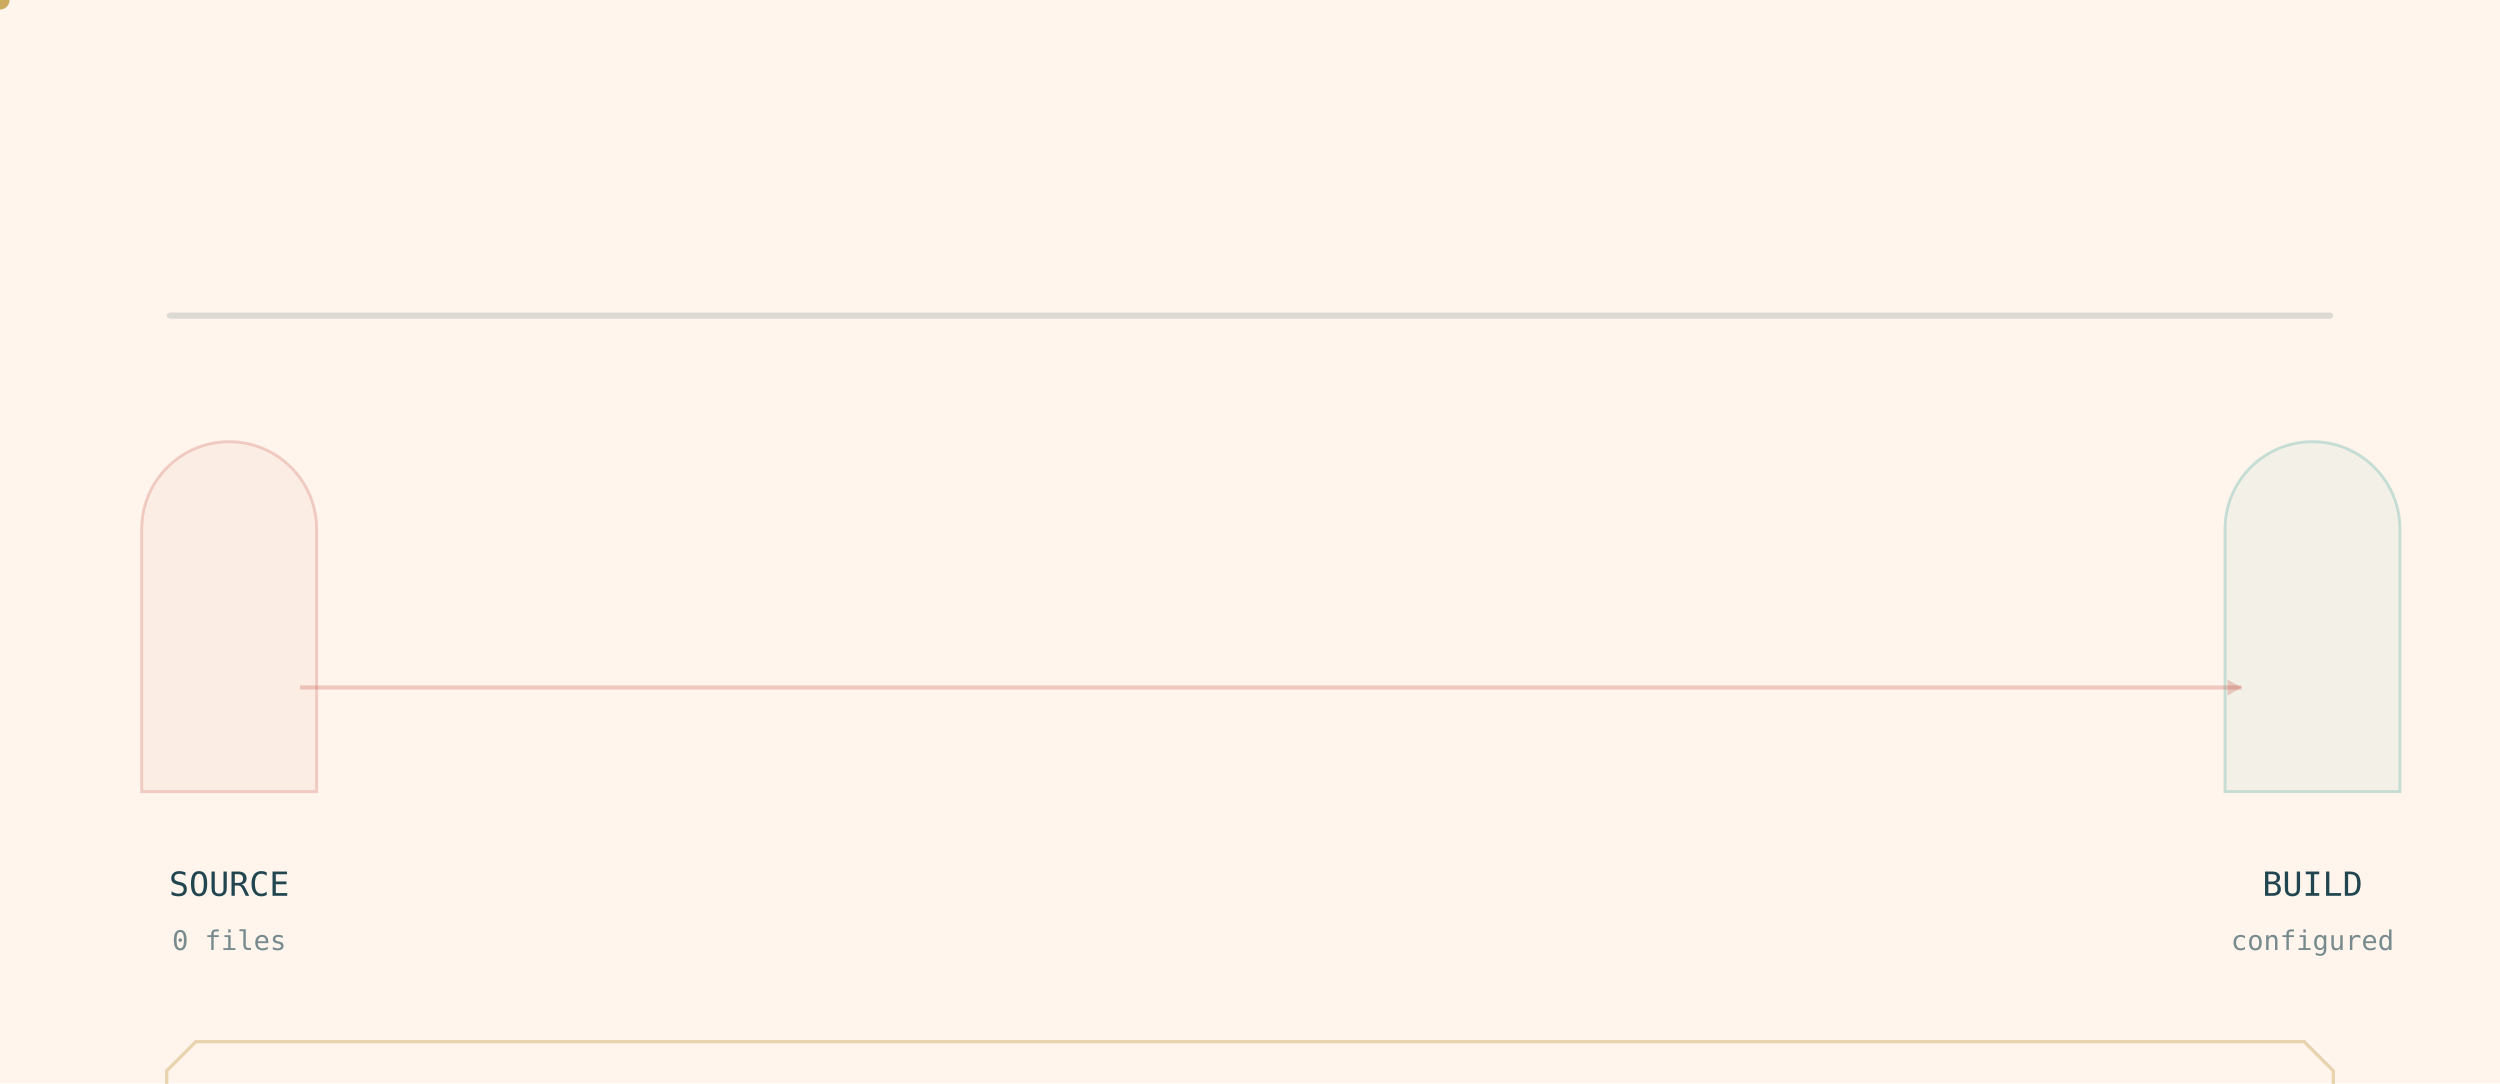
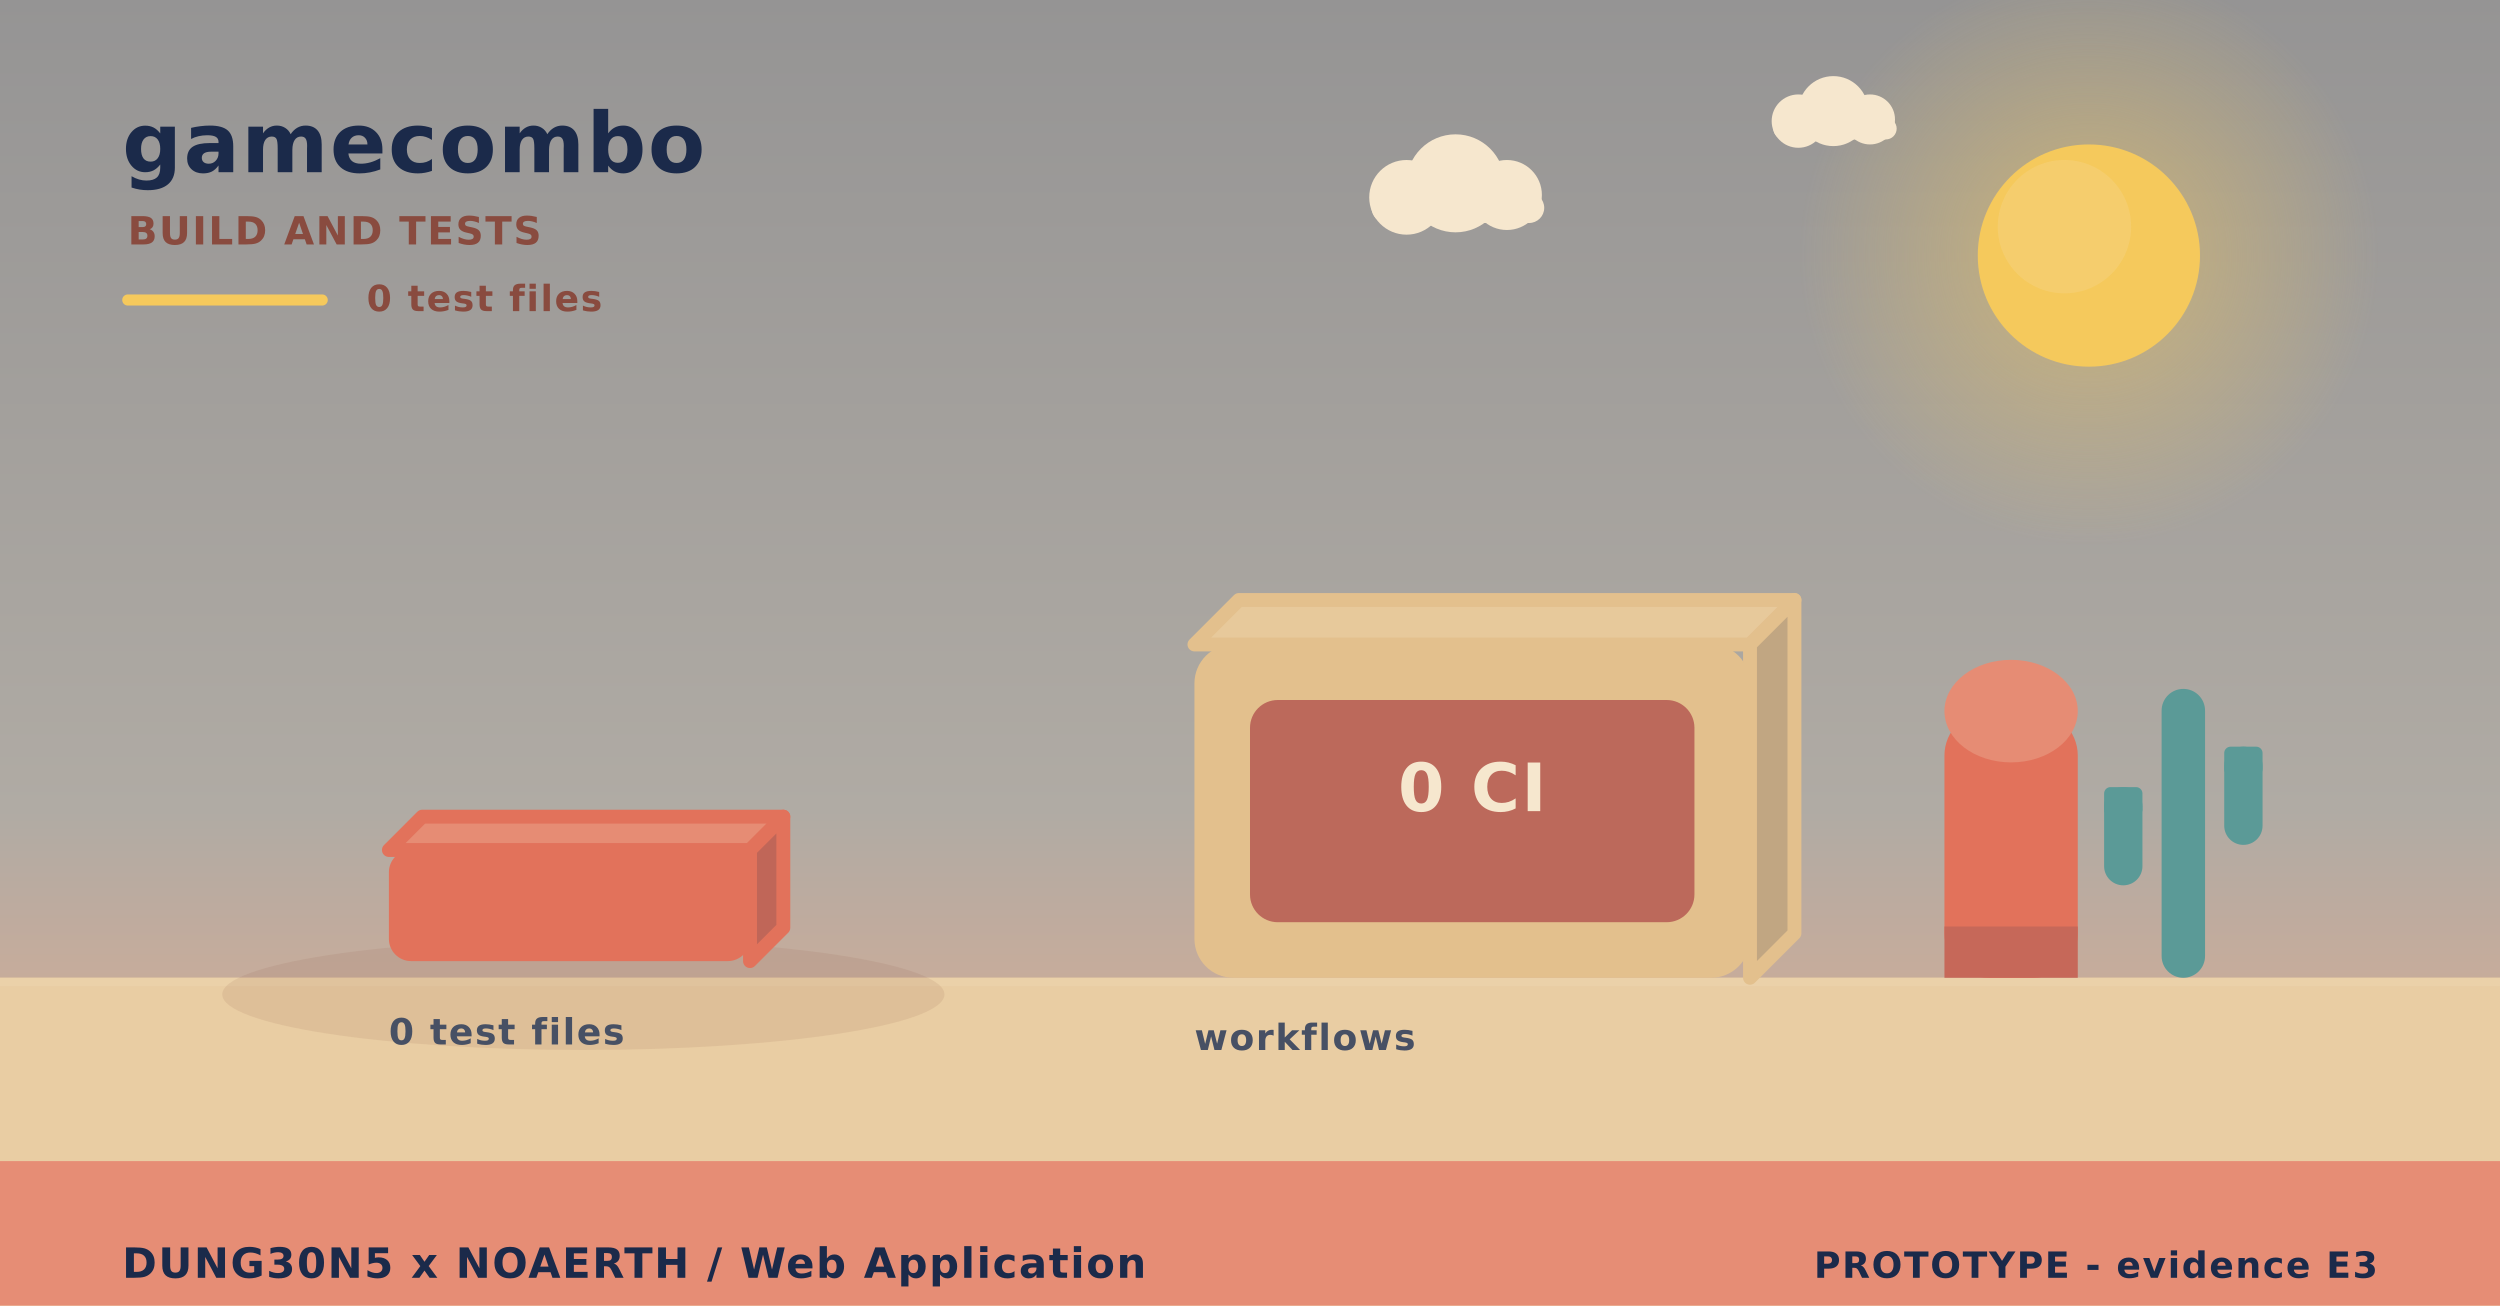
- <svg xmlns="http://www.w3.org/2000/svg" viewBox="0 0 1200 520" width="1200" height="520" role="img" aria-label="gamecombo build evidence">
-   <rect width="1200" height="520" fill="#fff5ed" />
-   <defs>
-     <linearGradient id="gb" x1="0" y1="0" x2="1" y2="1">
-       <stop offset="0%" stop-color="#c75346" />
-       <stop offset="100%" stop-color="#24998e" />
-     </linearGradient>
-   </defs>
-   <rect x="80.00" y="150.00" width="1040.00" height="3.00" rx="2.00" fill="rgba(9,52,63,0.140)" opacity="1.00" />
-   <path d="M68.00,380.00 L68.00,254.00 A42.00,42.00 0 0 1 152.00,254.00 L152.00,380.00 Z" fill="rgba(199,83,70,0.100)" opacity="0.55" stroke="rgba(199,83,70,0.450)" stroke-width="1.4" />
-   <polygon points="-192.26,189.00 -136.83,221.00 -136.83,157.00 -192.26,125.00" fill="#735f2e" opacity="0.95" />
-   <polygon points="-247.68,221.00 -192.26,253.00 -192.26,189.00 -247.68,157.00" fill="#1c776f" opacity="0.95" />
-   <polygon points="-192.26,125.00 -136.83,157.00 -192.26,189.00 -247.68,157.00" fill="#c75346" opacity="0.95" />
-   <text x="110" y="430" font-family="ui-monospace,Menlo,monospace" font-size="16" fill="rgba(9,52,63,0.900)" text-anchor="middle">SOURCE</text>
-   <text x="110" y="456" font-family="ui-monospace,Menlo,monospace" font-size="13" fill="rgba(9,52,63,0.550)" text-anchor="middle">0 files</text>
-   <path d="M1068.00,380.00 L1068.00,254.00 A42.00,42.00 0 0 1 1152.00,254.00 L1152.00,380.00 Z" fill="rgba(36,153,142,0.100)" opacity="0.55" stroke="rgba(36,153,142,0.450)" stroke-width="1.4" />
-   <polygon points="673.77,689.00 729.19,721.00 729.19,657.00 673.77,625.00" fill="#735f2e" opacity="0.95" />
-   <polygon points="618.34,721.00 673.77,753.00 673.77,689.00 618.34,657.00" fill="#1c776f" opacity="0.95" />
-   <polygon points="673.77,625.00 729.19,657.00 673.77,689.00 618.34,657.00" fill="#24998e" opacity="0.95" />
-   <text x="1110" y="430" font-family="ui-monospace,Menlo,monospace" font-size="16" fill="rgba(9,52,63,0.900)" text-anchor="middle">BUILD</text>
-   <text x="1110" y="456" font-family="ui-monospace,Menlo,monospace" font-size="13" fill="rgba(9,52,63,0.550)" text-anchor="middle">configured</text>
-   <line x1="144.00" y1="330.00" x2="1076.00" y2="330.00" stroke="rgba(199,83,70,0.500)" stroke-width="2.00" opacity="0.55" />
-   <polygon points="1076.00,330.00 1069.20,326.20 1069.20,333.80" fill="rgba(199,83,70,0.500)" opacity="0.55" />
-   <g opacity="0.9">
-     <circle cx="0.00" cy="0.00" r="4.60" fill="#c7a350" opacity="1.00" />
-     <animateTransform attributeName="transform" type="translate" values="144.00,330.00 1076.00,330.00" dur="5.967s" begin="0.0s" repeatCount="indefinite" />
-     <animateTransform attributeName="transform" type="translate" values="1076.00,330.00 144.00,330.00" dur="5.967s" begin="2.983s" repeatCount="indefinite" />
+ <svg xmlns="http://www.w3.org/2000/svg" width="900" height="470" viewBox="0 0 900 470" role="img" aria-label="gamecombo - how it is verified">
+   <linearGradient id="skyb" x1="0" y1="0" x2="0" y2="1">
+     <stop offset="0" stop-color="#959494" />
+     <stop offset="0.62" stop-color="#b0aba4" />
+     <stop offset="1" stop-color="#f3ad8a" />
+   </linearGradient>
+   <rect width="900" height="470" fill="url(#skyb)" />
+   <radialGradient id="sunb">
+     <stop offset="0.35" stop-color="#f5c95c" stop-opacity="0.34" />
+     <stop offset="1" stop-color="#f5c95c" stop-opacity="0" />
+   </radialGradient>
+   <circle cx="752" cy="92" r="104" fill="url(#sunb)" />
+   <circle cx="752" cy="92" r="40" fill="#f5c95c" />
+   <circle cx="743.2" cy="81.6" r="24" fill="#f5d27e" opacity="0.5" />
+   <g>
+     <circle cx="524" cy="66" r="17.64" fill="#f6e7ce" />
+     <circle cx="506.36" cy="71.04" r="13.44" fill="#f6e7ce" />
+     <circle cx="542.48" cy="70.2" r="12.6" fill="#f6e7ce" />
+     <rect x="493.76" y="69.36" width="62.16" height="10.92" rx="5.46" fill="#f6e7ce" />
+     <animateTransform attributeName="transform" type="translate" values="0 0;24 0;0 0" dur="36s" begin="0s" repeatCount="indefinite" />
  </g>
-   <path d="M94.00,500.00 H1106.00 L1120.00,514.00 V546.00 L1106.00,560.00 H94.00 L80.00,546.00 V514.00 Z" fill="none" stroke="rgba(199,163,80,0.500)" stroke-width="1.60" opacity="0.80" />
-   <text x="600" y="536" font-family="ui-monospace,Menlo,monospace" font-size="16" fill="rgba(199,163,80,0.950)" text-anchor="middle">no test suite present in this repository — shown as measured, not implied</text>
+   <g>
+     <circle cx="660" cy="40" r="12.6" fill="#f6e7ce" />
+     <circle cx="647.4" cy="43.6" r="9.6" fill="#f6e7ce" />
+     <circle cx="673.2" cy="43" r="9" fill="#f6e7ce" />
+     <rect x="638.4" y="42.4" width="44.4" height="7.8" rx="3.9" fill="#f6e7ce" />
+     <animateTransform attributeName="transform" type="translate" values="0 0;-18 0;0 0" dur="46s" begin="3s" repeatCount="indefinite" />
+   </g>
+   <rect x="0" y="352" width="900" height="118" fill="#e9cda3" />
+   <rect x="0" y="352" width="900" height="3" fill="#ebd1a9" />
+   <text x="44" y="62" font-family="Verdana,DejaVu Sans,sans-serif" font-size="30" font-weight="700" letter-spacing="0.6" fill="#1b2a4a" text-anchor="start">gamecombo</text>
+   <text x="46" y="88" font-family="Verdana,DejaVu Sans,sans-serif" font-size="14" font-weight="700" letter-spacing="0.6" fill="#894b3f" text-anchor="start">BUILD AND TESTS</text>
+   <rect x="44" y="106" width="74" height="4" rx="2" fill="#f5c95c" />
+   <text x="132" y="112" font-family="Verdana,DejaVu Sans,sans-serif" font-size="13" font-weight="700" letter-spacing="0.6" fill="#894b3f" text-anchor="start">0 test files</text>
+   <ellipse cx="210" cy="358" rx="130" ry="20" fill="rgba(138,90,68,0.11)" />
+   <g>
+     <path d="M140,306 L270,306 L282,294 L152,294 Z" fill="#e68c74" stroke="#e2725b" stroke-width="5" stroke-linejoin="round" />
+     <path d="M270,306 L282,294 L282,334 L270,346 Z" fill="#c06658" stroke="#e2725b" stroke-width="5" stroke-linejoin="round" />
+     <rect x="140" y="306" width="130" height="40" rx="8" fill="#e2725b" />
+     <animateTransform attributeName="transform" type="translate" values="0 10;0 0" dur="0.8s" begin="0.5s" fill="freeze" />
+   </g>
+   <text x="140" y="376" font-family="Verdana,DejaVu Sans,sans-serif" font-size="13" font-weight="700" letter-spacing="0.6" fill="#475064" text-anchor="start">0 test files</text>
+   <path d="M430,232 L630,232 L646,216 L446,216 Z" fill="#e7c99b" stroke="#e3c08d" stroke-width="5" stroke-linejoin="round" />
+   <path d="M630,232 L646,216 L646,336 L630,352 Z" fill="#c1a682" stroke="#e3c08d" stroke-width="5" stroke-linejoin="round" />
+   <rect x="430" y="232" width="200" height="120" rx="14" fill="#e3c08d" />
+   <rect x="450" y="252" width="160" height="80" rx="10" fill="#ba6458" opacity="0.94" />
+   <text x="530" y="292" font-family="Verdana,DejaVu Sans,sans-serif" font-size="24" font-weight="700" letter-spacing="0.6" fill="#f6e7ce" text-anchor="middle">0 CI</text>
+   <text x="430" y="378" font-family="Verdana,DejaVu Sans,sans-serif" font-size="13" font-weight="700" letter-spacing="0.6" fill="#475064" text-anchor="start">workflows</text>
+   <rect x="700" y="256" width="48" height="96" rx="16" fill="#e2725b" />
+   <ellipse cx="724" cy="256" rx="24" ry="18.46" fill="#e68c74" />
+   <rect x="700" y="333.54" width="48" height="18.46" fill="#c66859" />
+   <rect x="778.18" y="248" width="15.64" height="104" rx="7.82" fill="#5b9a97" />
+   <rect x="757.48" y="283.36" width="13.8" height="35.36" rx="6.9" fill="#5b9a97" />
+   <rect x="757.48" y="283.36" width="13.8" height="10.4" rx="2.3" fill="#5b9a97" />
+   <rect x="800.72" y="268.8" width="13.8" height="35.36" rx="6.9" fill="#5b9a97" />
+   <rect x="800.72" y="268.8" width="13.8" height="10.4" rx="2.3" fill="#5b9a97" />
+   <rect x="0" y="418" width="900" height="52" rx="0" fill="#e68972" opacity="0.94" />
+   <text x="44" y="460" font-family="Verdana,DejaVu Sans,sans-serif" font-size="15" font-weight="700" letter-spacing="0.6" fill="#1b2a4a" text-anchor="start">DUNG30N5 x NOAERTH  /  Web Application</text>
+   <text x="856" y="460" font-family="Verdana,DejaVu Sans,sans-serif" font-size="13" font-weight="700" letter-spacing="0.6" fill="#1b2a4a" text-anchor="end">PROTOTYPE  -  evidence E3</text>
</svg>
